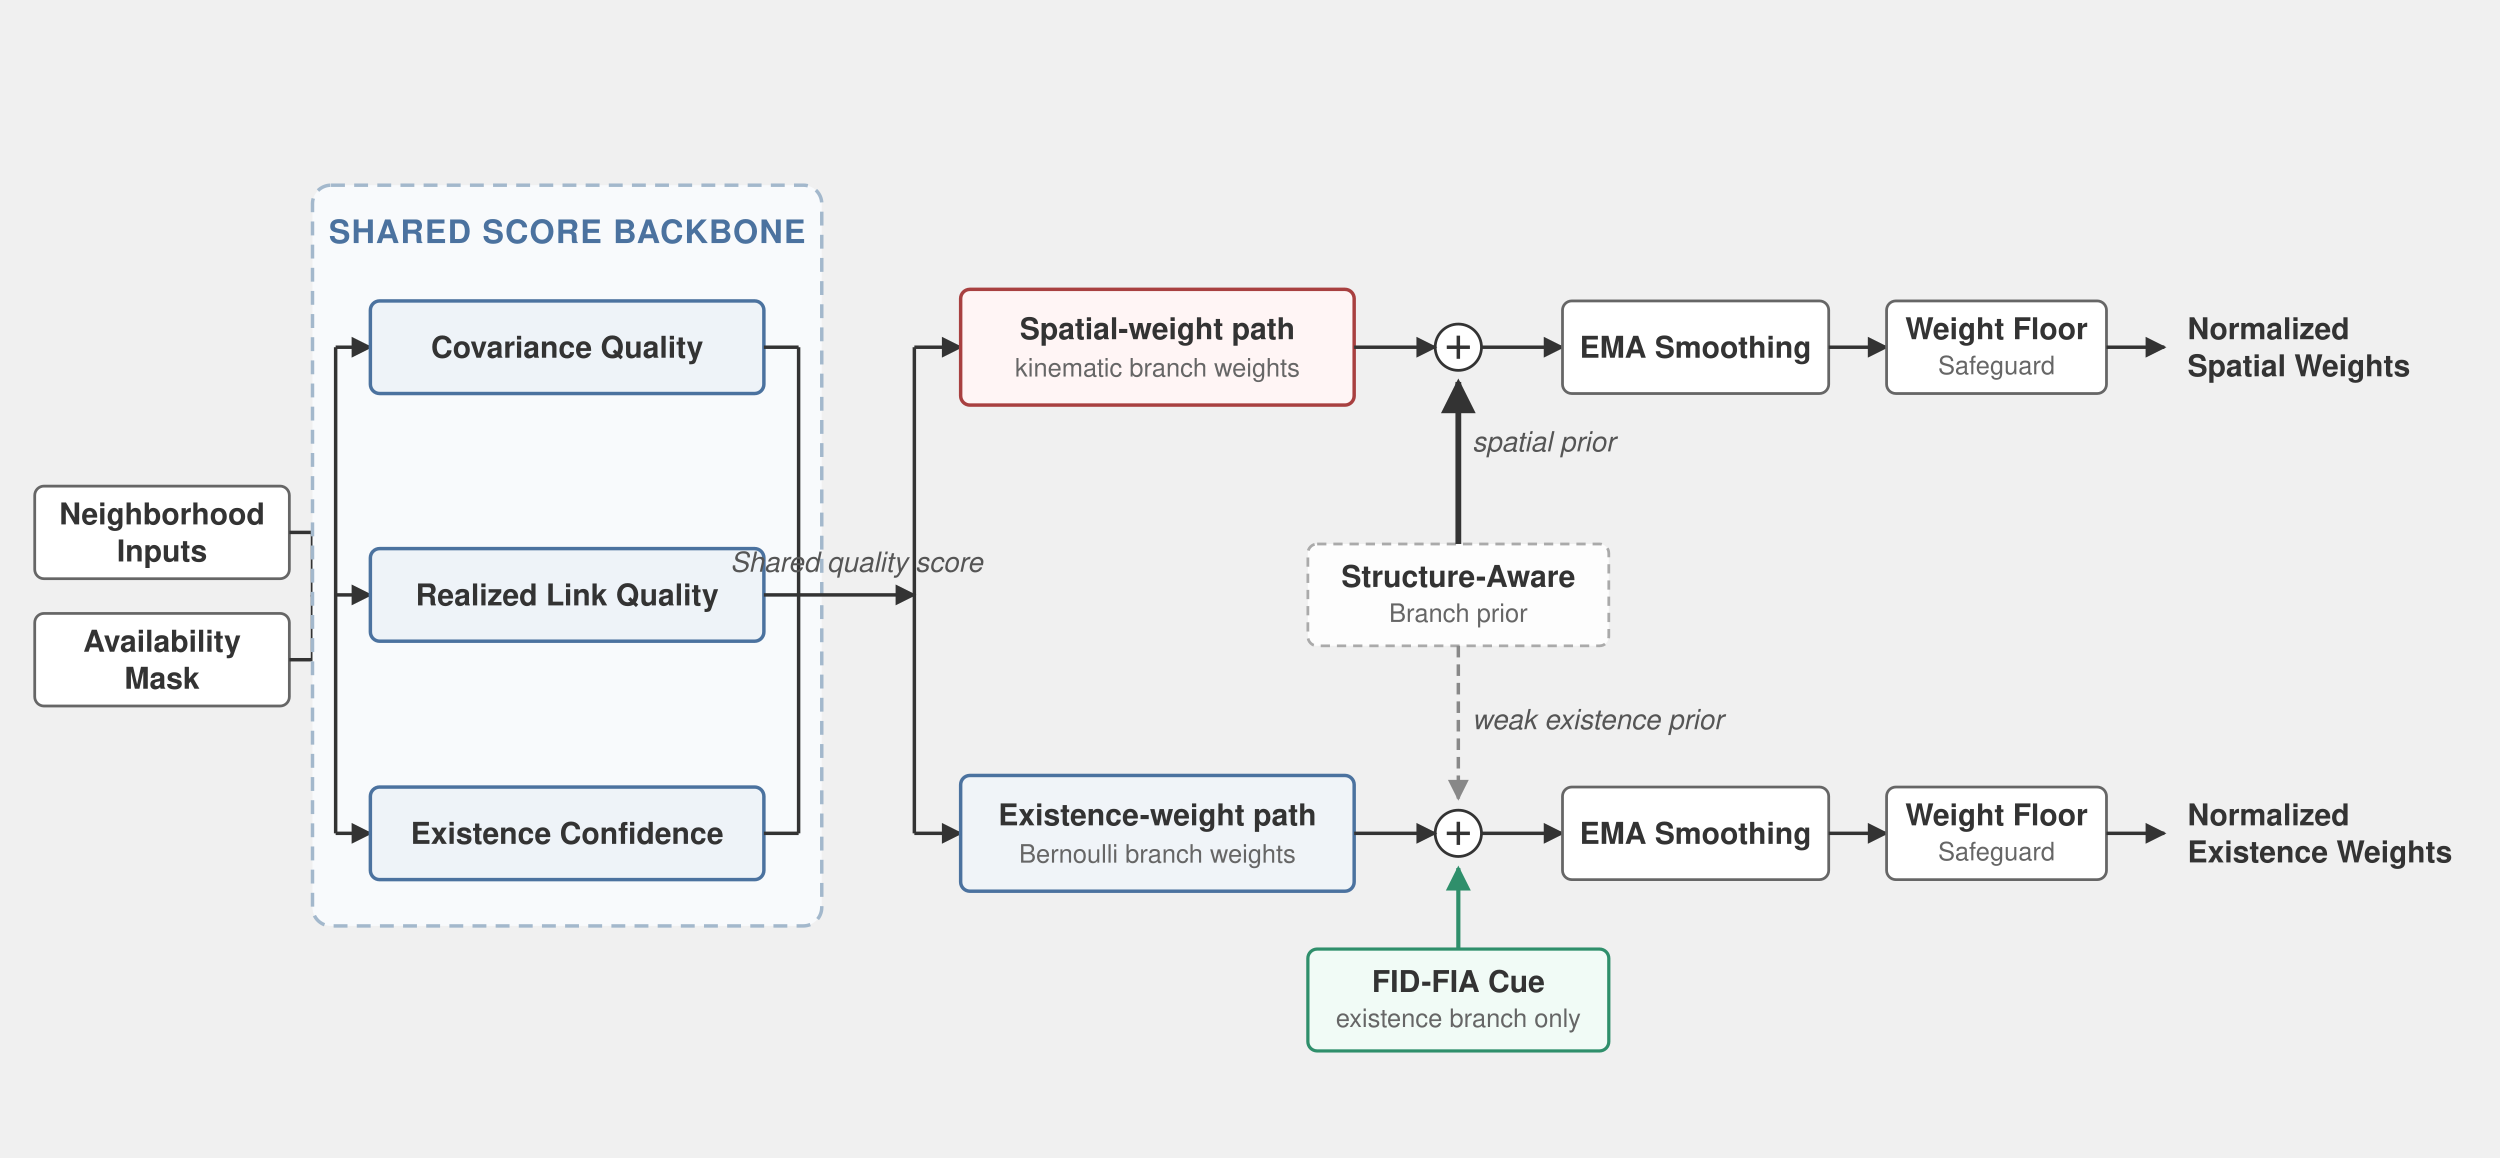
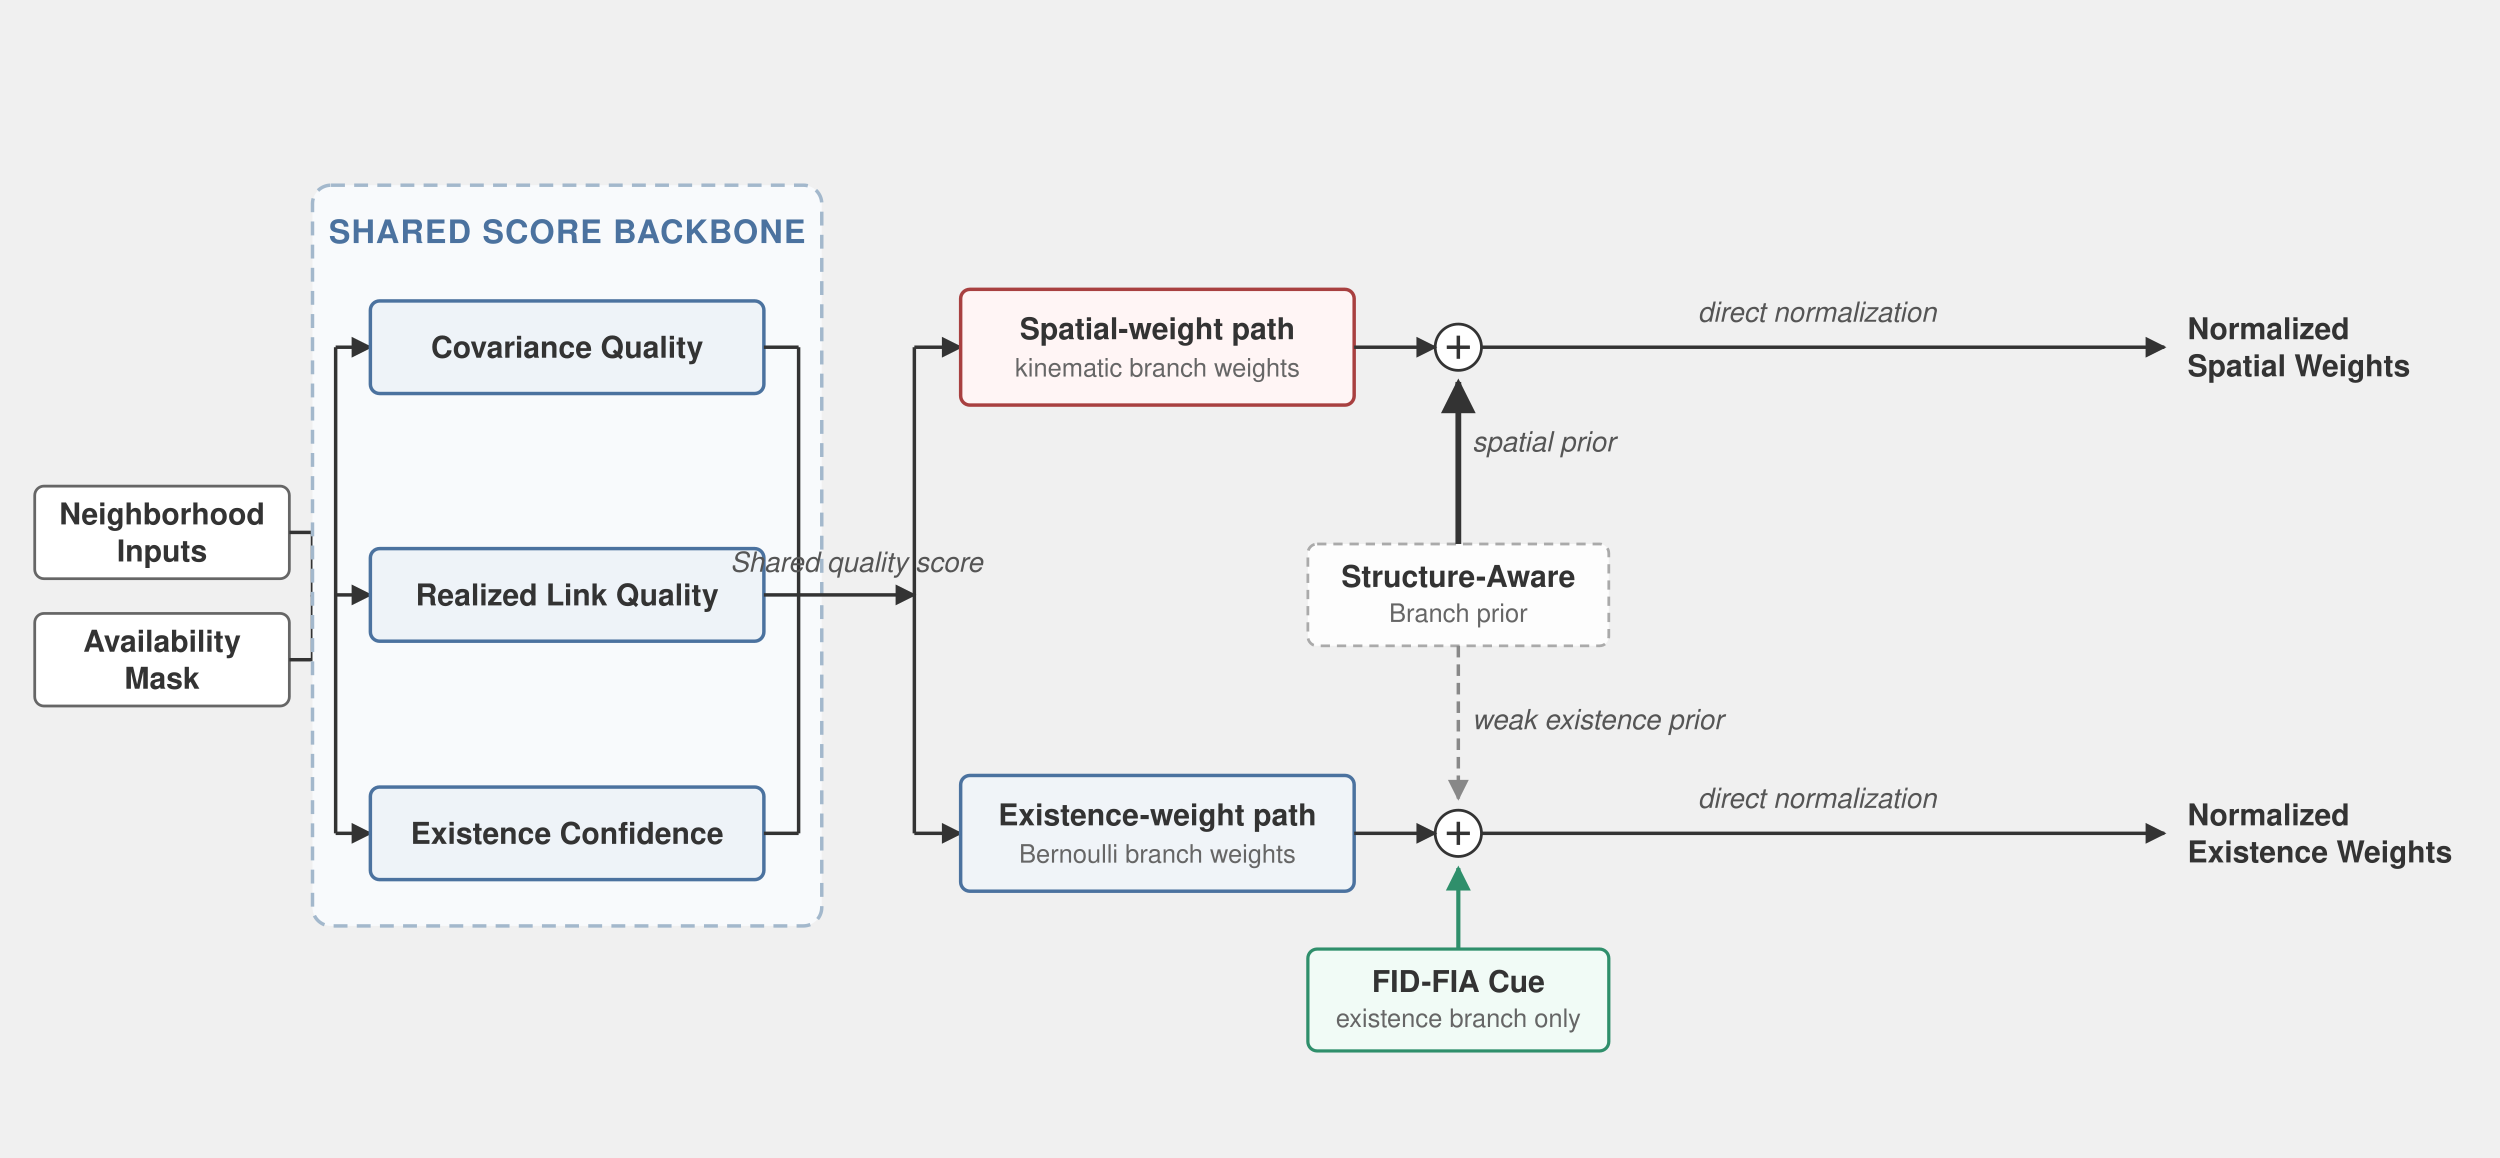
<svg xmlns="http://www.w3.org/2000/svg" viewBox="0 0 1080 500" width="100%" height="100%" style="background-color: #ffffff; font-family: 'Helvetica Neue', Helvetica, Arial, sans-serif;">
  <defs>
    <marker id="arrow" viewBox="0 0 10 10" refX="9" refY="5" markerWidth="6" markerHeight="6" orient="auto">
      <path d="M 0 0 L 10 5 L 0 10 z" fill="#333333" />
    </marker>
    <marker id="arrow-dashed" viewBox="0 0 10 10" refX="9" refY="5" markerWidth="6" markerHeight="6" orient="auto">
      <path d="M 0 0 L 10 5 L 0 10 z" fill="#888888" />
    </marker>
    <marker id="arrow-fid" viewBox="0 0 10 10" refX="9" refY="5" markerWidth="6" markerHeight="6" orient="auto">
      <path d="M 0 0 L 10 5 L 0 10 z" fill="#2f8f6b" />
    </marker>
  </defs>
  <style>
    /* Box Styles */
    .box-input { fill: #ffffff; stroke: #666666; stroke-width: 1.2; }
    .box-backbone-bg { fill: #f8fafc; stroke: #a3b8cc; stroke-width: 1.5; stroke-dasharray: 6,4; }
    .box-core { fill: #eef3f8; stroke: #4b729f; stroke-width: 1.5; }
    .box-spat { fill: #fff5f5; stroke: #a84040; stroke-width: 1.5; }
    .box-exist { fill: #f0f4f8; stroke: #4b729f; stroke-width: 1.5; }
    .box-weak { fill: #fdfdfd; stroke: #aaaaaa; stroke-width: 1.2; stroke-dasharray: 4,3; }
    .box-fid { fill: #f1fbf6; stroke: #2f8f6b; stroke-width: 1.4; }
-     .box-post { fill: #ffffff; stroke: #666666; stroke-width: 1.2; }
    
    /* Line Styles */
    .line-solid { stroke: #333333; stroke-width: 1.5; fill: none; }
    .line-strong { stroke: #333333; stroke-width: 2.5; fill: none; }
    .line-weak { stroke: #888888; stroke-width: 1.5; stroke-dasharray: 5,3; fill: none; }
    .line-fid { stroke: #2f8f6b; stroke-width: 1.8; fill: none; }
    
    /* Typography */
    .txt-title { font-size: 14px; font-weight: bold; fill: #4b729f; letter-spacing: 0.5px; }
    .txt-main { font-size: 13px; font-weight: bold; fill: #333333; text-anchor: middle; dominant-baseline: middle; }
    .txt-sub { font-size: 11px; font-weight: normal; fill: #666666; text-anchor: middle; dominant-baseline: middle; }
    .txt-label { font-size: 12px; font-style: italic; fill: #555555; }
    .txt-output { font-size: 13px; font-weight: bold; fill: #333333; text-anchor: start; dominant-baseline: middle; }
    
    /* Mixer Nodes */
    .mixer-circle { fill: #ffffff; stroke: #333333; stroke-width: 1.2; }
  </style>
  <rect x="15" y="210" width="110" height="40" rx="4" class="box-input" />
  <text x="70" y="222" class="txt-main">Neighborhood</text>
  <text x="70" y="238" class="txt-main">Inputs</text>
  <rect x="15" y="265" width="110" height="40" rx="4" class="box-input" />
  <text x="70" y="277" class="txt-main">Availability</text>
  <text x="70" y="293" class="txt-main">Mask</text>
  <path d="M 125 230 L 135 230 L 135 257 L 145 257" class="line-solid" />
  <path d="M 125 285 L 135 285 L 135 257" class="line-solid" />
  <rect x="135" y="80" width="220" height="320" rx="8" class="box-backbone-bg" />
  <text x="245" y="105" class="txt-title" text-anchor="middle">SHARED SCORE BACKBONE</text>
  <line x1="145" y1="150" x2="145" y2="360" class="line-solid" />
  <line x1="145" y1="150" x2="160" y2="150" class="line-solid" marker-end="url(#arrow)" />
  <line x1="145" y1="257" x2="160" y2="257" class="line-solid" marker-end="url(#arrow)" />
  <line x1="145" y1="360" x2="160" y2="360" class="line-solid" marker-end="url(#arrow)" />
  <rect x="160" y="130" width="170" height="40" rx="4" class="box-core" />
  <text x="245" y="150" class="txt-main">Covariance Quality</text>
  <rect x="160" y="237" width="170" height="40" rx="4" class="box-core" />
  <text x="245" y="257" class="txt-main">Realized Link Quality</text>
  <rect x="160" y="340" width="170" height="40" rx="4" class="box-core" />
  <text x="245" y="360" class="txt-main">Existence Confidence</text>
  <line x1="330" y1="150" x2="345" y2="150" class="line-solid" />
  <line x1="330" y1="257" x2="345" y2="257" class="line-solid" />
  <line x1="330" y1="360" x2="345" y2="360" class="line-solid" />
  <line x1="345" y1="150" x2="345" y2="360" class="line-solid" />
  <line x1="345" y1="257" x2="395" y2="257" class="line-solid" marker-end="url(#arrow)" />
  <text x="370" y="247" class="txt-label" text-anchor="middle">Shared quality score</text>
  <line x1="395" y1="150" x2="395" y2="360" class="line-solid" />
  <line x1="395" y1="150" x2="415" y2="150" class="line-solid" marker-end="url(#arrow)" />
  <line x1="395" y1="360" x2="415" y2="360" class="line-solid" marker-end="url(#arrow)" />
  <rect x="415" y="125" width="170" height="50" rx="4" class="box-spat" />
  <text x="500" y="142" class="txt-main">Spatial-weight path</text>
  <text x="500" y="159" class="txt-sub">kinematic branch weights</text>
  <rect x="415" y="335" width="170" height="50" rx="4" class="box-exist" />
  <text x="500" y="352" class="txt-main">Existence-weight path</text>
  <text x="500" y="369" class="txt-sub">Bernoulli branch weights</text>
  <rect x="565" y="235" width="130" height="44" rx="4" class="box-weak" />
  <text x="630" y="249" class="txt-main" fill="#555555">Structure-Aware</text>
  <text x="630" y="265" class="txt-sub">Branch prior</text>
  <circle cx="630" cy="150" r="10" class="mixer-circle" />
  <path d="M 625 150 L 635 150 M 630 145 L 630 155" class="line-solid" />
  <circle cx="630" cy="360" r="10" class="mixer-circle" />
  <path d="M 625 360 L 635 360 M 630 355 L 630 365" class="line-solid" />
  <line x1="585" y1="150" x2="620" y2="150" class="line-solid" marker-end="url(#arrow)" />
  <line x1="585" y1="360" x2="620" y2="360" class="line-solid" marker-end="url(#arrow)" />
  <line x1="630" y1="235" x2="630" y2="165" class="line-strong" marker-end="url(#arrow)" />
  <text x="636" y="195" class="txt-label" text-anchor="start">spatial prior</text>
  <line x1="630" y1="279" x2="630" y2="345" class="line-weak" marker-end="url(#arrow-dashed)" />
  <text x="636" y="315" class="txt-label" fill="#888888" text-anchor="start">weak existence prior</text>
  <rect x="565" y="410" width="130" height="44" rx="4" class="box-fid" />
  <text x="630" y="424" class="txt-main" fill="#2f8f6b">FID-FIA Cue</text>
  <text x="630" y="440" class="txt-sub">existence branch only</text>
  <line x1="630" y1="410" x2="630" y2="375" class="line-fid" marker-end="url(#arrow-fid)" />
-   <line x1="640" y1="150" x2="675" y2="150" class="line-solid" marker-end="url(#arrow)" />
-   <rect x="675" y="130" width="115" height="40" rx="4" class="box-post" />
-   <text x="732.5" y="150" class="txt-main">EMA Smoothing</text>
-   <line x1="790" y1="150" x2="815" y2="150" class="line-solid" marker-end="url(#arrow)" />
-   <rect x="815" y="130" width="95" height="40" rx="4" class="box-post" />
-   <text x="862.5" y="142" class="txt-main">Weight Floor</text>
-   <text x="862.5" y="158" class="txt-sub">Safeguard</text>
-   <line x1="640" y1="360" x2="675" y2="360" class="line-solid" marker-end="url(#arrow)" />
-   <rect x="675" y="340" width="115" height="40" rx="4" class="box-post" />
-   <text x="732.5" y="360" class="txt-main">EMA Smoothing</text>
-   <line x1="790" y1="360" x2="815" y2="360" class="line-solid" marker-end="url(#arrow)" />
-   <rect x="815" y="340" width="95" height="40" rx="4" class="box-post" />
-   <text x="862.5" y="352" class="txt-main">Weight Floor</text>
-   <text x="862.5" y="368" class="txt-sub">Safeguard</text>
-   <line x1="910" y1="150" x2="935" y2="150" class="line-solid" marker-end="url(#arrow)" />
+   <line x1="640" y1="150" x2="935" y2="150" class="line-solid" marker-end="url(#arrow)" />
+   <text x="785" y="139" class="txt-label" text-anchor="middle">direct normalization</text>
  <text x="945" y="142" class="txt-output">Normalized</text>
  <text x="945" y="158" class="txt-output" fill="#a84040">Spatial Weights</text>
-   <line x1="910" y1="360" x2="935" y2="360" class="line-solid" marker-end="url(#arrow)" />
+   <line x1="640" y1="360" x2="935" y2="360" class="line-solid" marker-end="url(#arrow)" />
+   <text x="785" y="349" class="txt-label" text-anchor="middle">direct normalization</text>
  <text x="945" y="352" class="txt-output">Normalized</text>
  <text x="945" y="368" class="txt-output" fill="#4b729f">Existence Weights</text>
</svg>
